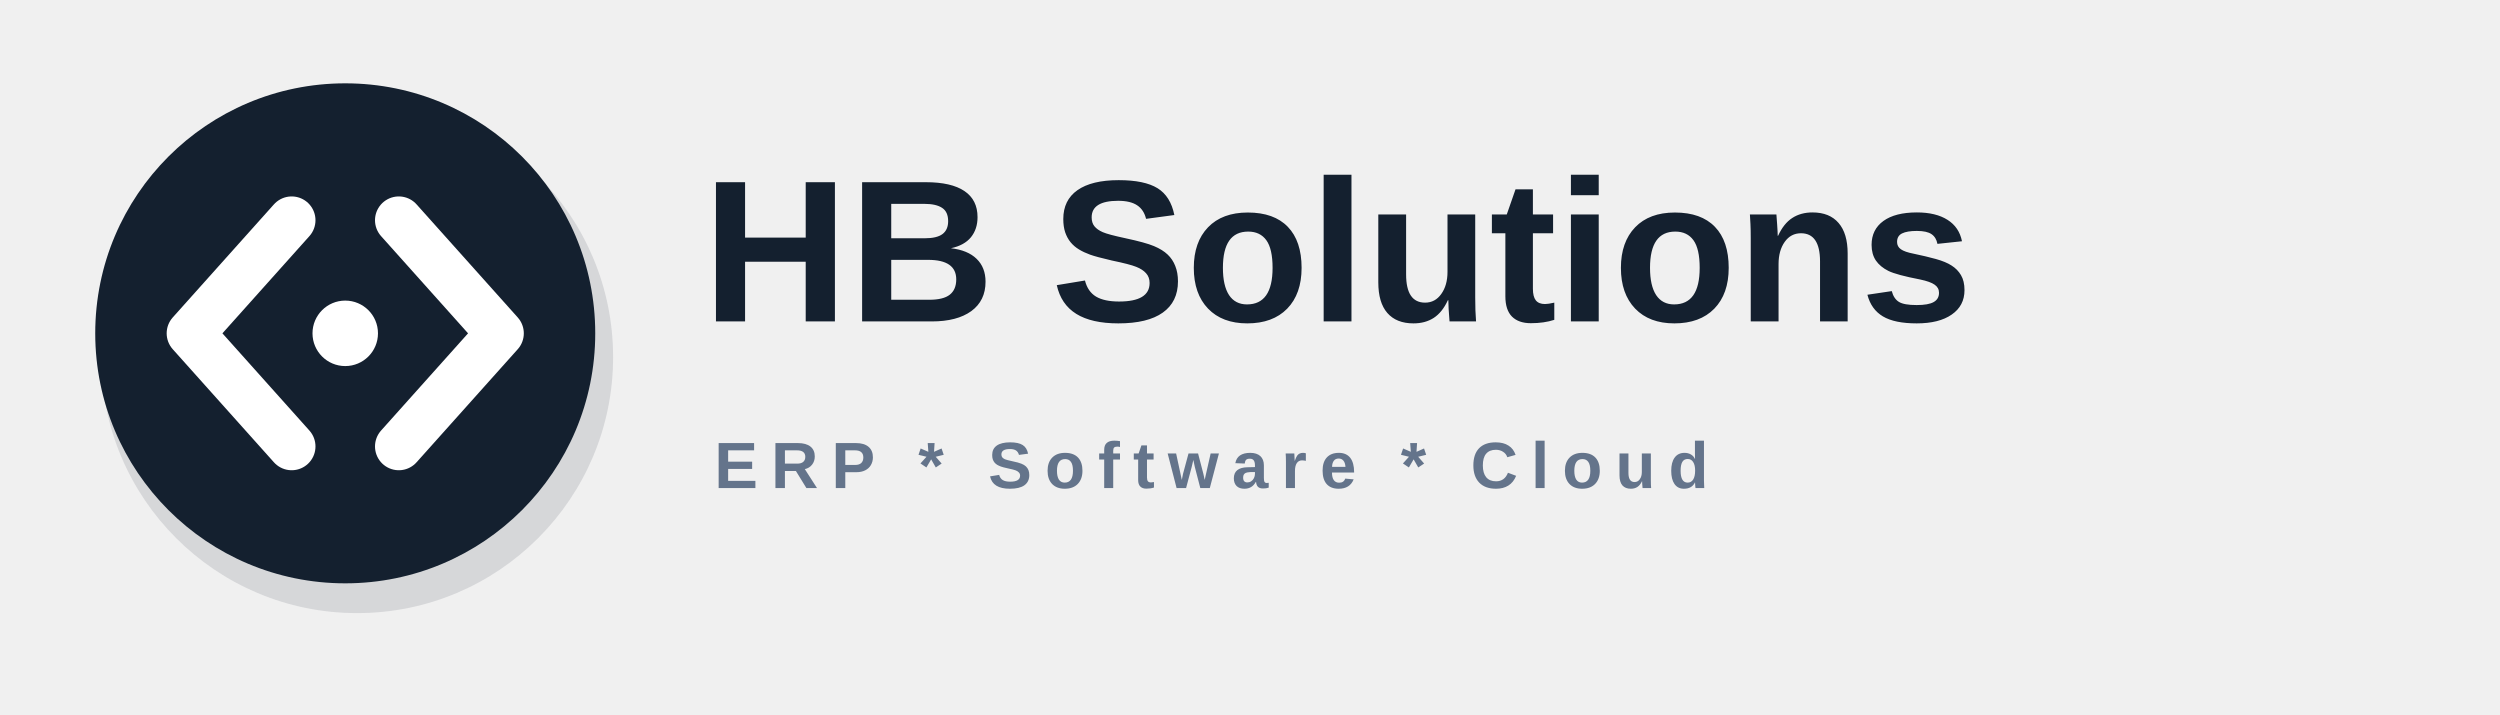
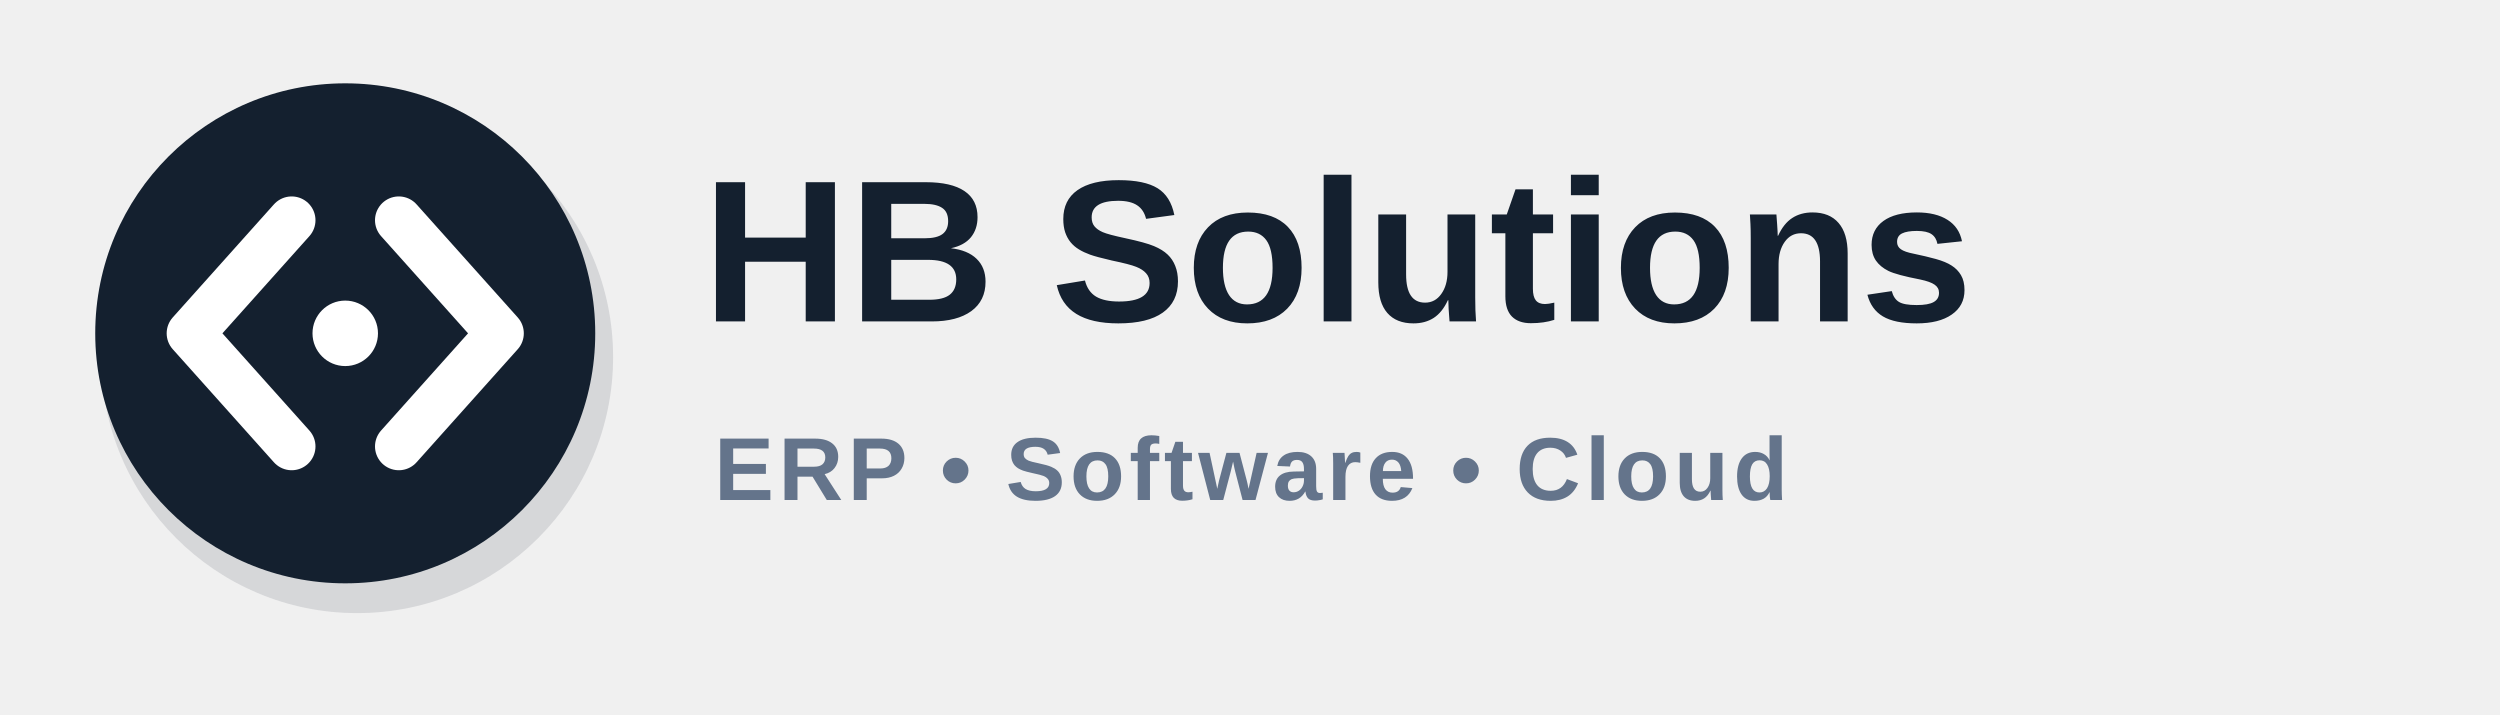
<svg xmlns="http://www.w3.org/2000/svg" width="420" height="120" viewBox="0 0 420 120" role="img" aria-labelledby="title">
  <circle cx="60" cy="60" r="43" fill="#0F172A" opacity="0.12" />
  <circle cx="58" cy="56" r="42" fill="#14202F" />
  <g fill="none" stroke="#FFFFFF" stroke-width="8" stroke-linecap="round" stroke-linejoin="round">
    <path d="M49 37 L32 56 L49 75" />
    <path d="M67 37 L84 56 L67 75" />
  </g>
  <circle cx="58" cy="56" r="5.5" fill="#FFFFFF" />
  <text x="118" y="54" font-family="Poppins, Segoe UI, Arial, sans-serif" font-size="34" font-weight="800" fill="#14202F">
    HB Solutions
  </text>
-   <text x="120" y="82" font-family="Poppins, Segoe UI, Arial, sans-serif" font-size="11" font-weight="700" letter-spacing="2.2" fill="#64748B">
-     ERP * Software * Cloud
+   <text x="120" y="84" font-family="Poppins, Segoe UI, Arial, sans-serif" font-size="15" font-weight="700" letter-spacing="0.8" fill="#64748B">
+     ERP • Software • Cloud
  </text>
</svg>
